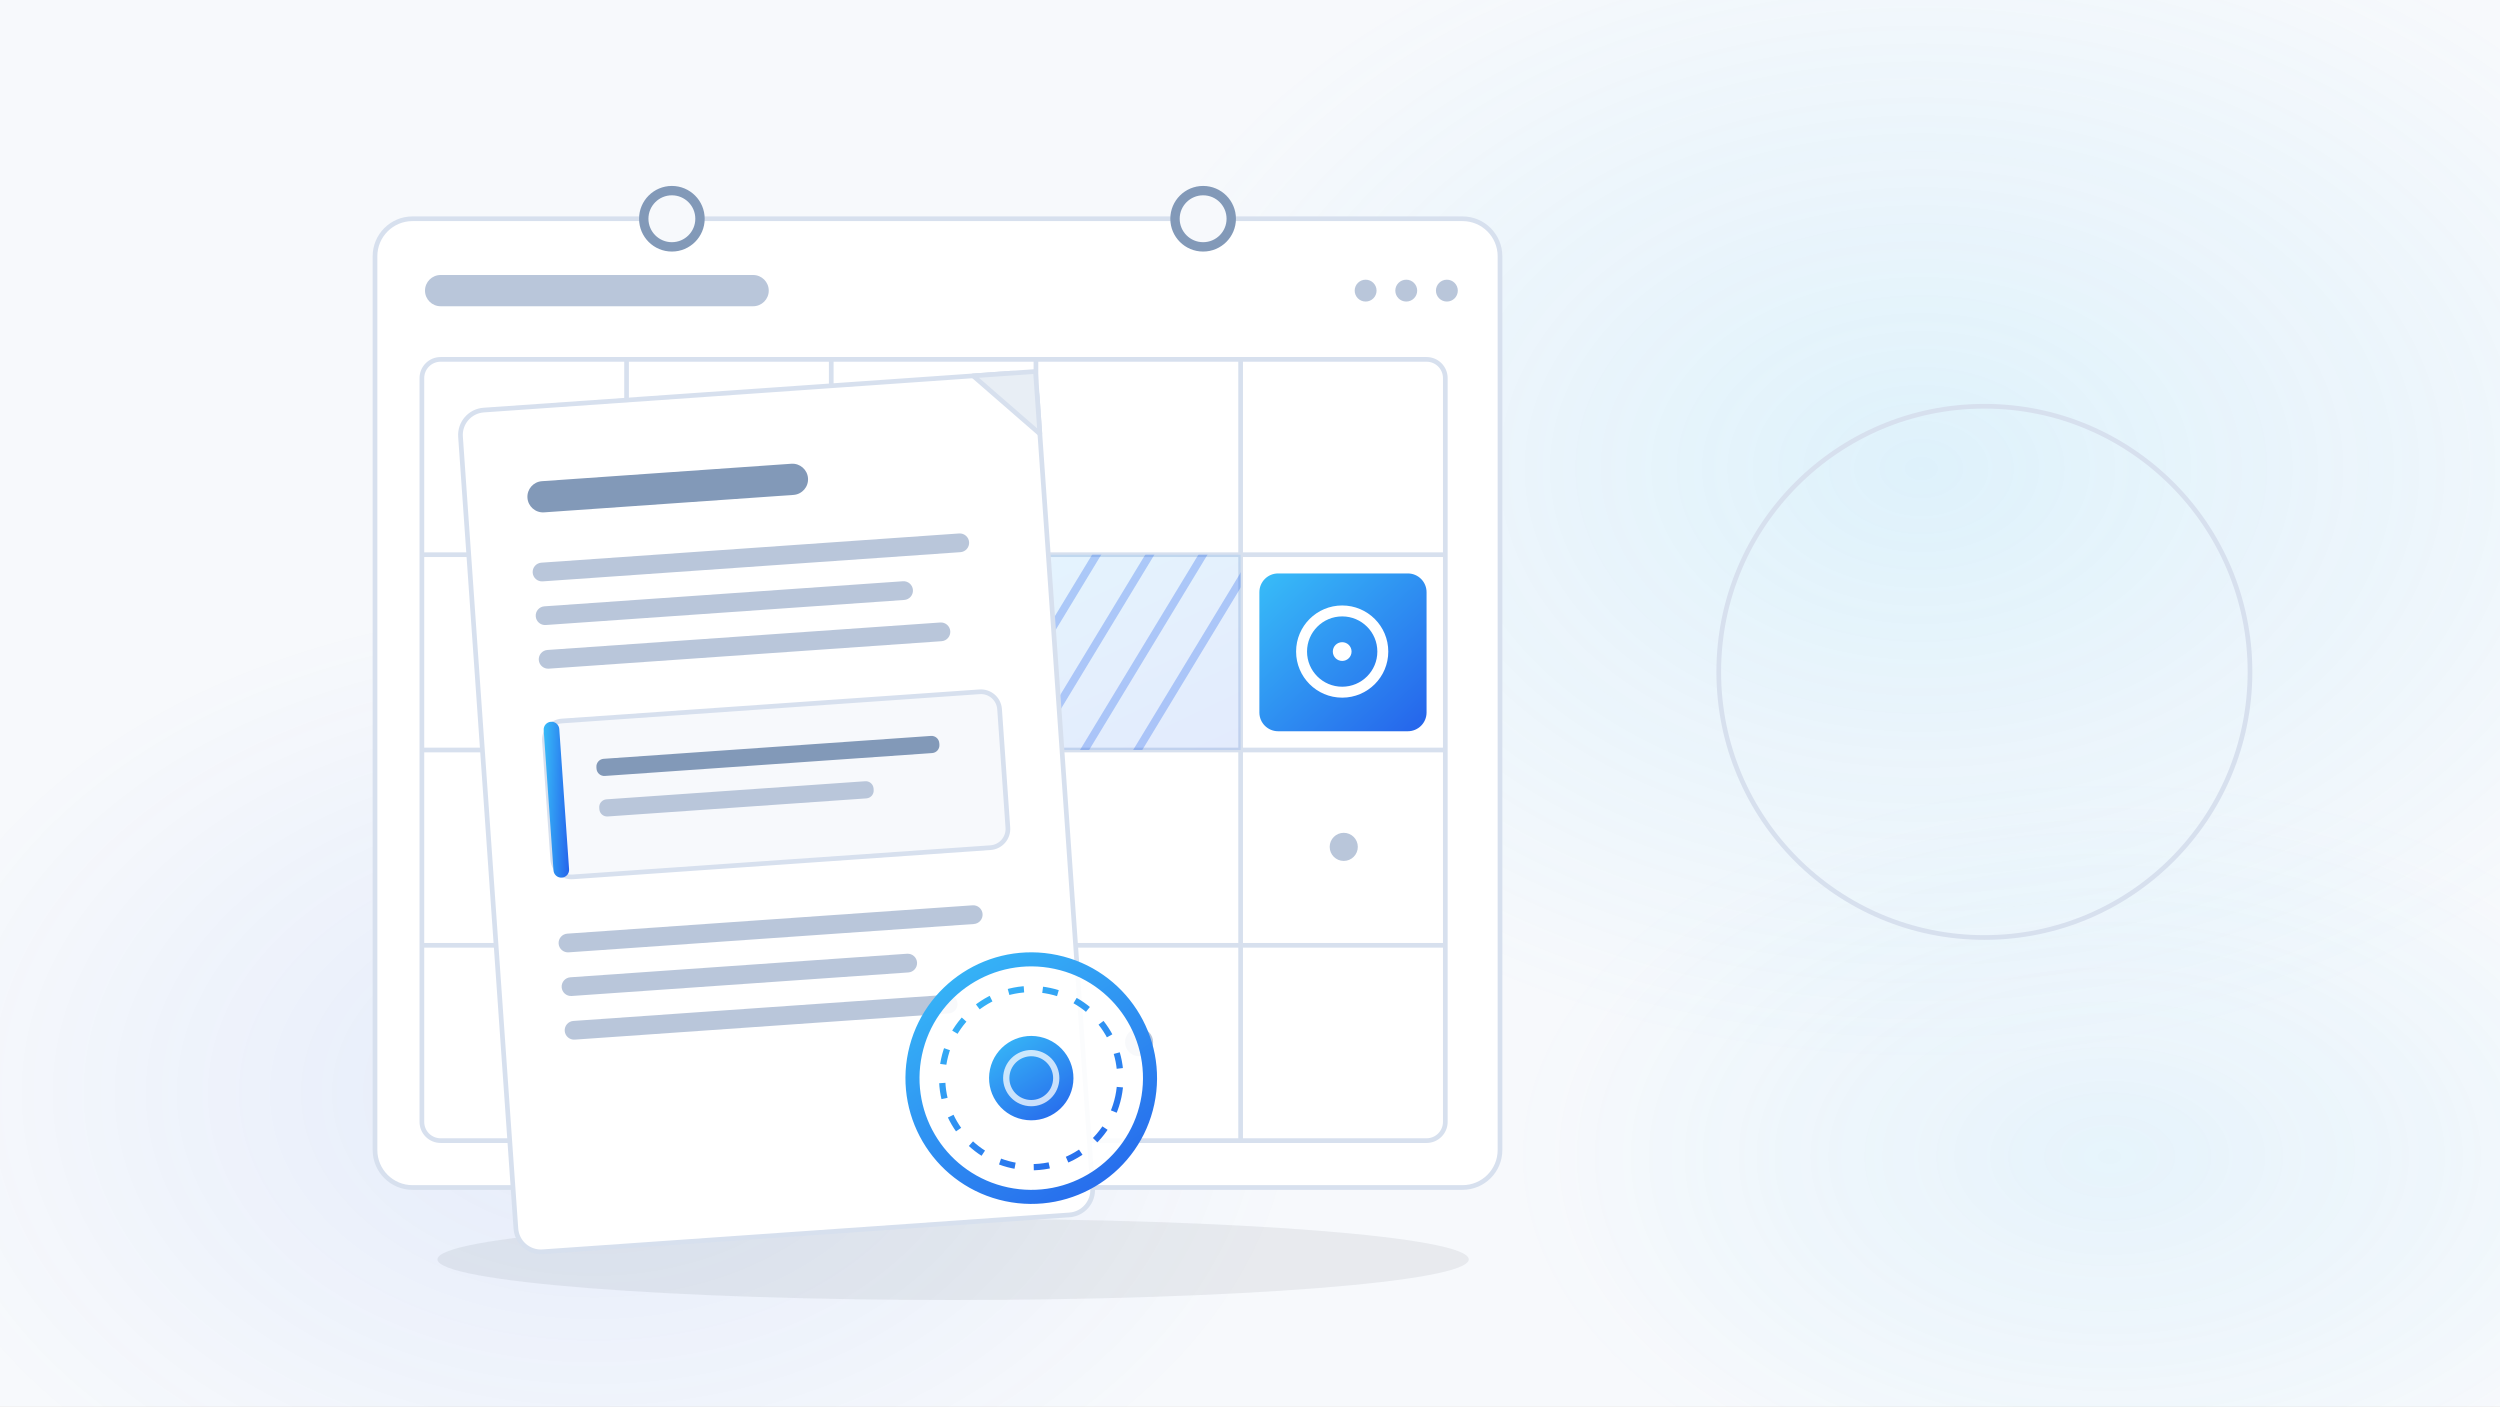
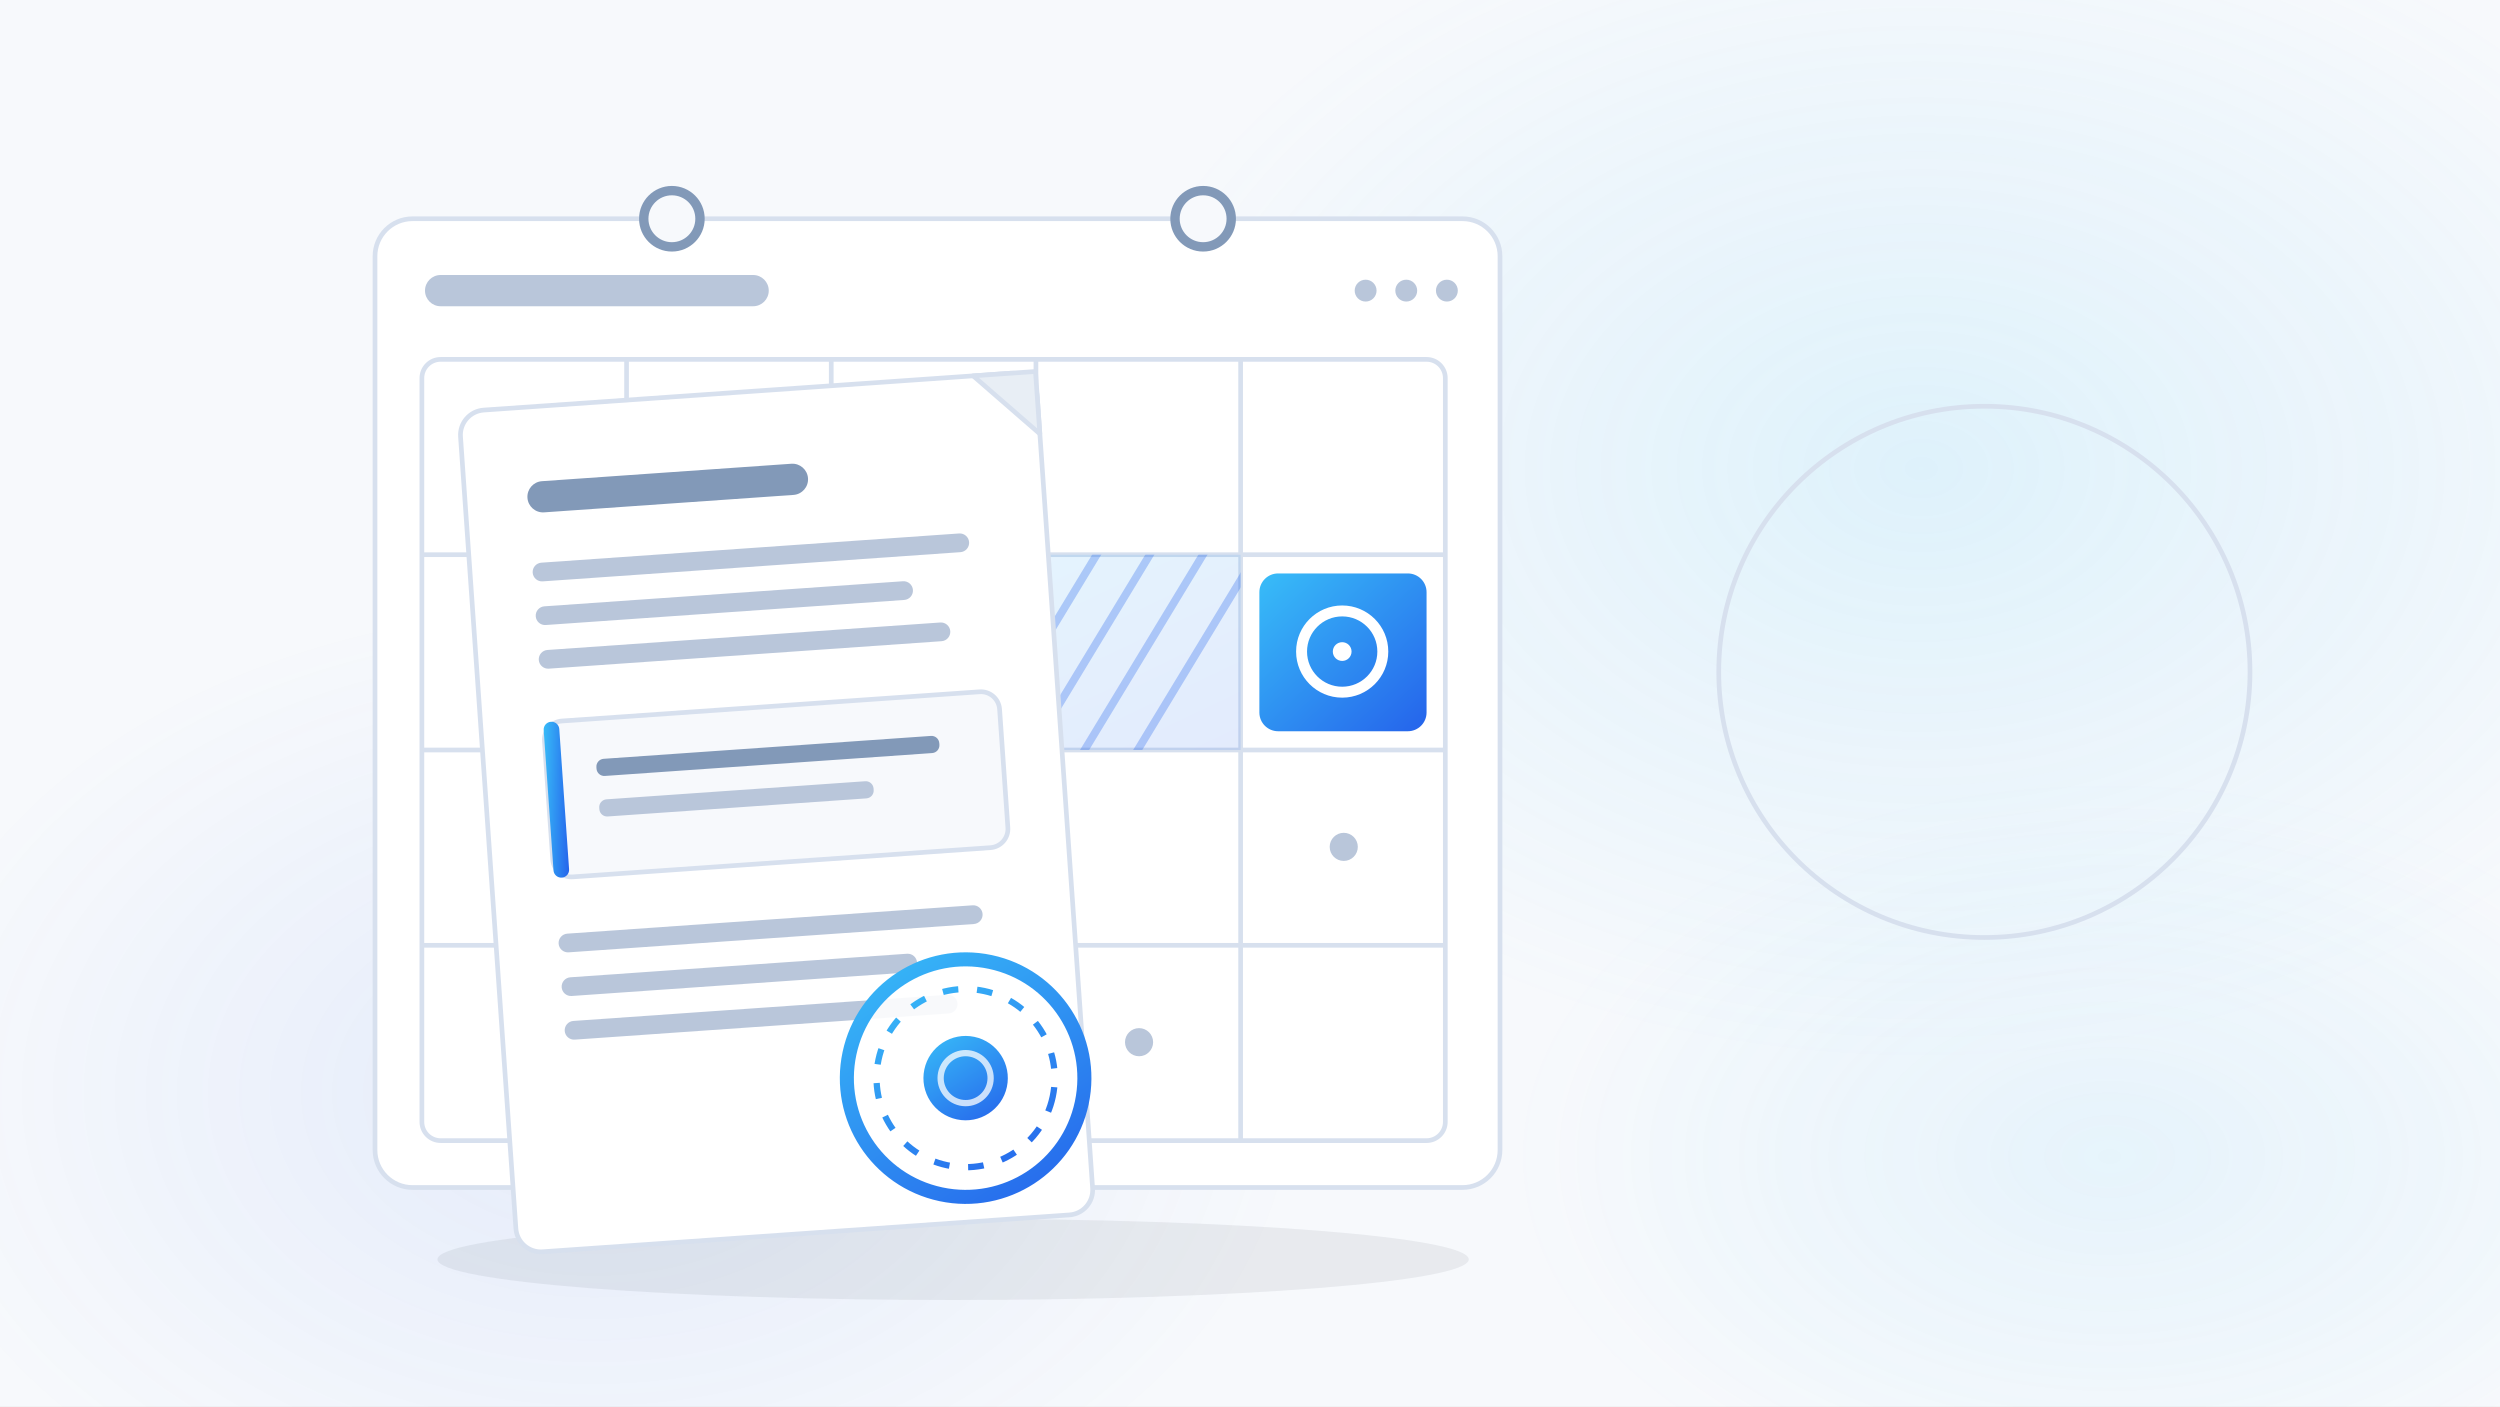
<svg xmlns="http://www.w3.org/2000/svg" viewBox="0 0 1600 900">
  <defs>
    <linearGradient id="acc" x1="0" y1="0" x2="1" y2="1">
      <stop offset="0" stop-color="#38bdf8" />
      <stop offset="1" stop-color="#2563eb" />
    </linearGradient>
    <radialGradient id="w1">
      <stop offset="0" stop-color="#38bdf8" stop-opacity=".13" />
      <stop offset="1" stop-color="#38bdf8" stop-opacity="0" />
    </radialGradient>
    <radialGradient id="w2">
      <stop offset="0" stop-color="#2563eb" stop-opacity=".09" />
      <stop offset="1" stop-color="#2563eb" stop-opacity="0" />
    </radialGradient>
    <clipPath id="winClip">
      <rect x="532" y="355" width="262" height="125" />
    </clipPath>
  </defs>
  <rect width="1600" height="900" fill="#f7f9fc" />
  <ellipse cx="1230" cy="300" rx="540" ry="380" fill="url(#w1)" />
  <ellipse cx="380" cy="700" rx="460" ry="320" fill="url(#w2)" />
  <ellipse cx="1350" cy="740" rx="380" ry="240" fill="url(#w1)" opacity=".7" />
  <circle cx="1270" cy="430" r="170" fill="none" stroke="#d7e0ee" stroke-width="3" />
  <ellipse cx="610" cy="806" rx="330" ry="26" fill="#0e1a2e" opacity=".07" />
  <rect x="240" y="140" width="720" height="620" rx="24" fill="#ffffff" stroke="#d7e0ee" stroke-width="3" />
  <circle cx="430" cy="140" r="18" fill="#f7f9fc" stroke="#8299b8" stroke-width="6" />
  <circle cx="770" cy="140" r="18" fill="#f7f9fc" stroke="#8299b8" stroke-width="6" />
  <rect x="272" y="176" width="220" height="20" rx="10" fill="#b9c6da" />
  <circle cx="874" cy="186" r="7" fill="#b9c6da" />
  <circle cx="900" cy="186" r="7" fill="#b9c6da" />
  <circle cx="926" cy="186" r="7" fill="#b9c6da" />
  <rect x="270" y="230" width="655" height="500" rx="12" fill="none" stroke="#d7e0ee" stroke-width="3" />
  <line x1="401" y1="230" x2="401" y2="730" stroke="#d7e0ee" stroke-width="3" />
  <line x1="532" y1="230" x2="532" y2="730" stroke="#d7e0ee" stroke-width="3" />
  <line x1="663" y1="230" x2="663" y2="730" stroke="#d7e0ee" stroke-width="3" />
  <line x1="794" y1="230" x2="794" y2="730" stroke="#d7e0ee" stroke-width="3" />
  <line x1="270" y1="355" x2="925" y2="355" stroke="#d7e0ee" stroke-width="3" />
  <line x1="270" y1="480" x2="925" y2="480" stroke="#d7e0ee" stroke-width="3" />
  <line x1="270" y1="605" x2="925" y2="605" stroke="#d7e0ee" stroke-width="3" />
  <circle cx="335" cy="292" r="9" fill="#b9c6da" />
  <circle cx="597" cy="292" r="9" fill="#b9c6da" />
  <circle cx="466" cy="542" r="9" fill="#b9c6da" />
  <circle cx="860" cy="542" r="9" fill="#b9c6da" />
  <circle cx="729" cy="667" r="9" fill="#b9c6da" />
  <rect x="532" y="355" width="262" height="125" fill="url(#acc)" opacity=".13" />
  <g clip-path="url(#winClip)" stroke="#2563eb" stroke-width="5" opacity=".3">
    <line x1="512" y1="500" x2="612" y2="335" />
    <line x1="546" y1="500" x2="646" y2="335" />
    <line x1="580" y1="500" x2="680" y2="335" />
    <line x1="614" y1="500" x2="714" y2="335" />
    <line x1="648" y1="500" x2="748" y2="335" />
    <line x1="682" y1="500" x2="782" y2="335" />
    <line x1="716" y1="500" x2="816" y2="335" />
  </g>
  <rect x="806" y="367" width="107" height="101" rx="12" fill="url(#acc)" />
  <circle cx="859" cy="417" r="26" fill="none" stroke="#ffffff" stroke-width="7" />
  <circle cx="859" cy="417" r="6" fill="#ffffff" />
  <g transform="translate(-48 0) rotate(-4 545 520)">
    <rect x="360" y="250" width="370" height="540" rx="16" fill="#ffffff" stroke="#d7e0ee" stroke-width="3" />
    <path d="M690 250 L730 250 L730 290 Z" fill="#e8eef5" stroke="#d7e0ee" stroke-width="3" stroke-linejoin="round" />
    <rect x="400" y="298" width="180" height="20" rx="10" fill="#8299b8" />
    <rect x="400" y="350" width="280" height="12" rx="6" fill="#b9c6da" />
    <rect x="400" y="378" width="242" height="12" rx="6" fill="#b9c6da" />
    <rect x="400" y="406" width="264" height="12" rx="6" fill="#b9c6da" />
    <rect x="400" y="452" width="292" height="100" rx="12" fill="#f7f9fc" stroke="#d7e0ee" stroke-width="3" />
    <rect x="400" y="452" width="10" height="100" rx="5" fill="url(#acc)" />
    <rect x="432" y="478" width="220" height="11" rx="5" fill="#8299b8" />
    <rect x="432" y="504" width="176" height="11" rx="5" fill="#b9c6da" />
    <rect x="400" y="588" width="272" height="12" rx="6" fill="#b9c6da" />
    <rect x="400" y="616" width="228" height="12" rx="6" fill="#b9c6da" />
    <rect x="400" y="644" width="252" height="12" rx="6" fill="#b9c6da" />
  </g>
-   <g transform="rotate(12 660 690)">
-     <circle cx="660" cy="690" r="76" fill="#ffffff" opacity=".9" />
-     <circle cx="660" cy="690" r="76" fill="none" stroke="url(#acc)" stroke-width="9" />
-     <circle cx="660" cy="690" r="57" fill="none" stroke="url(#acc)" stroke-width="4" stroke-dasharray="10 12" />
-     <circle cx="660" cy="690" r="27" fill="url(#acc)" />
-     <circle cx="660" cy="690" r="16" fill="none" stroke="#ffffff" stroke-width="4" opacity=".75" />
+   <g transform="rotate(12 618 690)">
+     <circle cx="618" cy="690" r="76" fill="#ffffff" opacity=".9" />
+     <circle cx="618" cy="690" r="76" fill="none" stroke="url(#acc)" stroke-width="9" />
+     <circle cx="618" cy="690" r="57" fill="none" stroke="url(#acc)" stroke-width="4" stroke-dasharray="10 12" />
+     <circle cx="618" cy="690" r="27" fill="url(#acc)" />
+     <circle cx="618" cy="690" r="16" fill="none" stroke="#ffffff" stroke-width="4" opacity=".75" />
  </g>
</svg>
